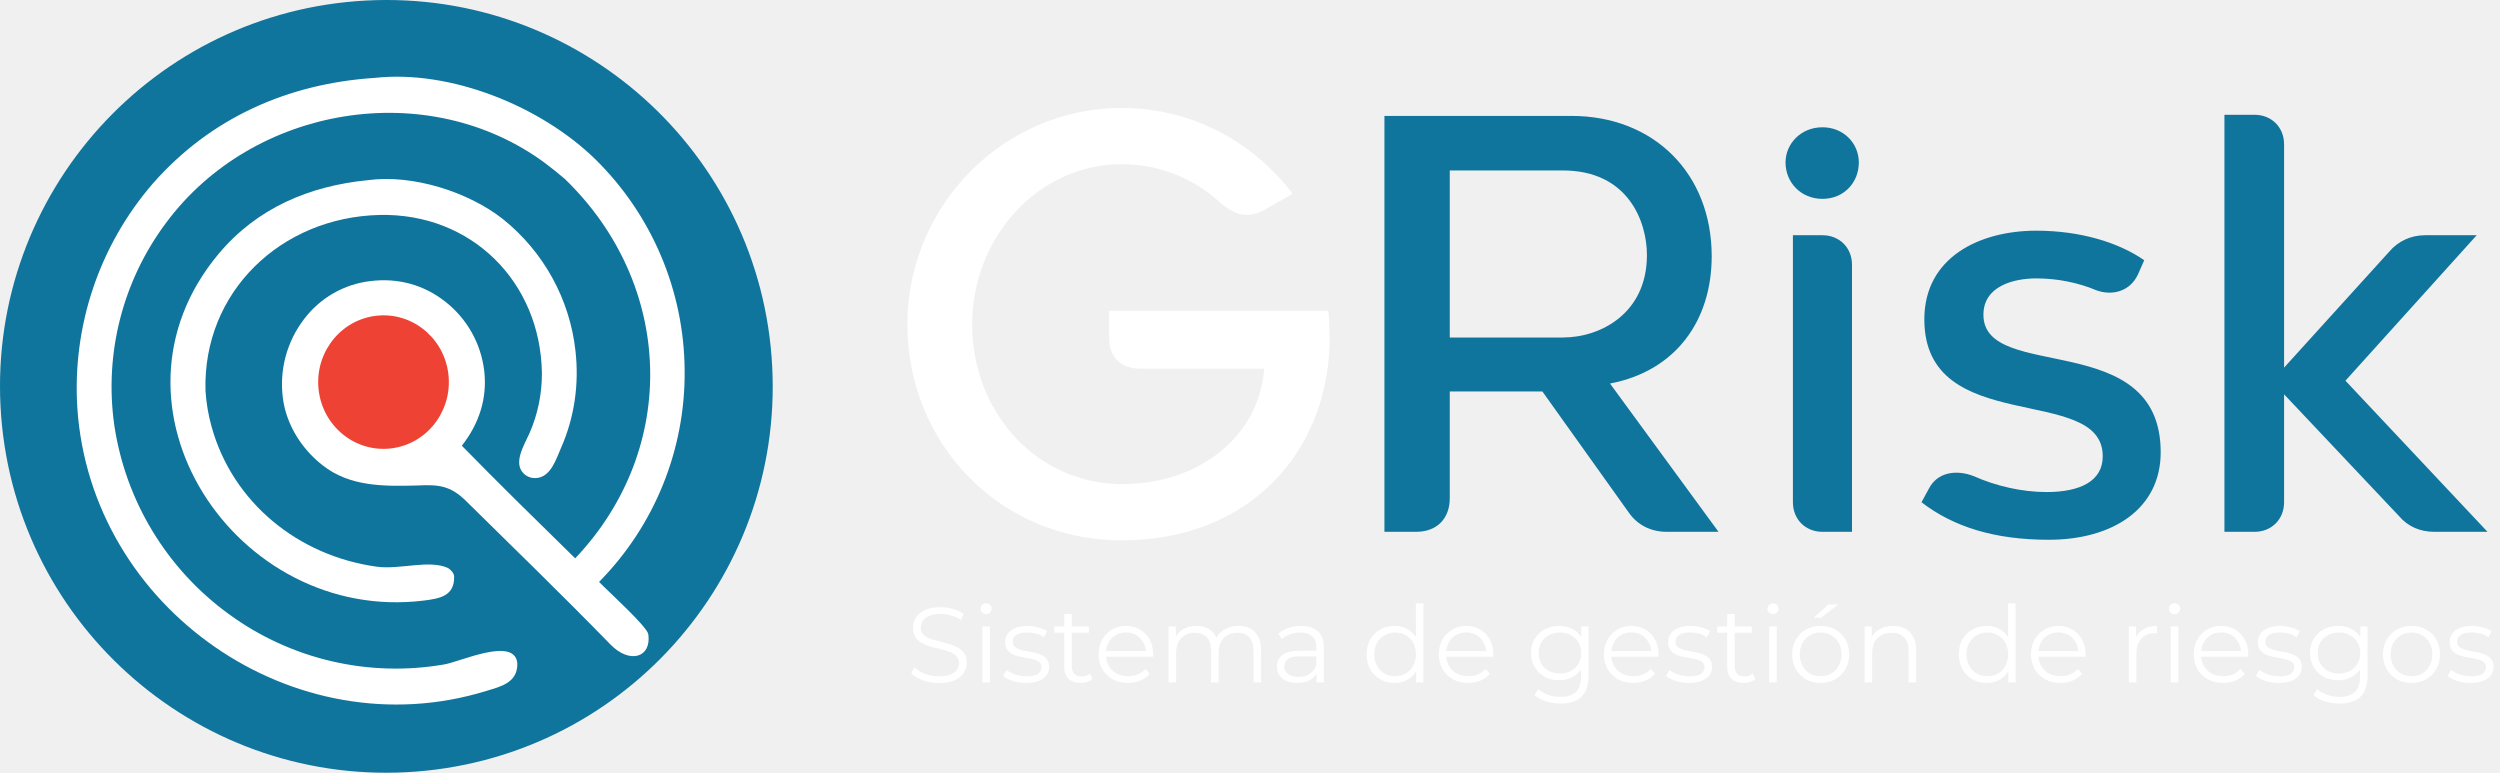
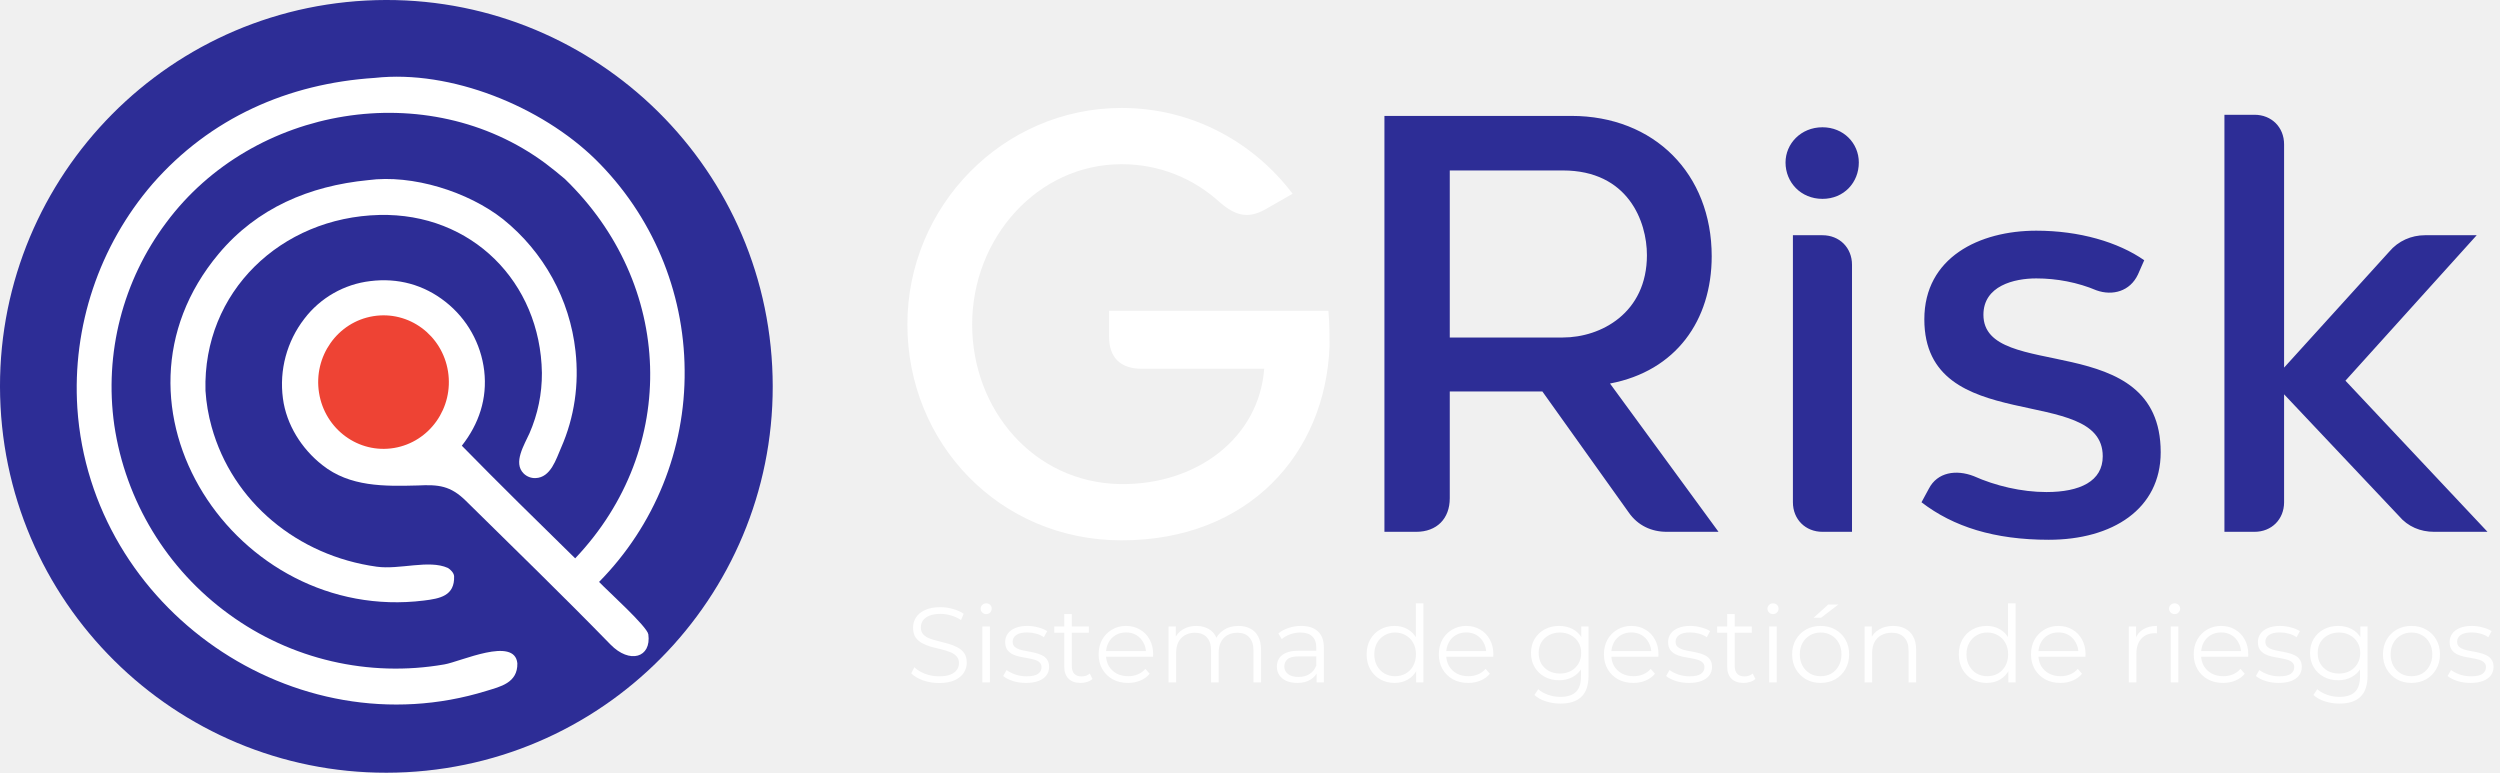
<svg xmlns="http://www.w3.org/2000/svg" width="880" height="272" viewBox="0 0 880 272" fill="none">
-   <path d="M128.902 0.189C203.92 -3.732 267.909 53.913 271.813 128.931C275.718 203.95 218.059 267.926 143.039 271.814C68.042 275.702 4.09 218.065 0.187 143.069C-3.716 68.073 53.907 4.108 128.902 0.189Z" fill="#10759D" />
+   <path d="M128.902 0.189C203.92 -3.732 267.909 53.913 271.813 128.931C275.718 203.95 218.059 267.926 143.039 271.814C68.042 275.702 4.09 218.065 0.187 143.069C-3.716 68.073 53.907 4.108 128.902 0.189Z" fill="#2D2D96" />
  <path d="M131.898 27.419C158.718 24.463 190.587 37.48 209.63 56.132C229.5 75.707 240.782 102.379 240.994 130.279C241.291 158.157 230.446 184.999 210.868 204.837C214.029 208.13 227.837 220.559 228.213 223.288C229.34 231.477 221.671 233.83 214.876 226.855C198.059 209.594 181.136 193.198 164.02 176.32C158.562 170.938 154.385 170.527 147.046 170.885C135.337 171.196 123.149 171.416 113.466 163.708C106.202 158.016 100.799 149.513 99.586 140.23C98.258 130.262 100.97 120.175 107.116 112.218C112.747 104.817 121.143 100.025 130.376 98.942C140.033 97.744 149.156 100.195 156.819 106.245C164.401 112.201 169.302 120.931 170.443 130.509C171.584 140.301 168.588 149.236 162.565 156.892C175.487 170.099 189.263 183.604 202.465 196.539C239.34 157.669 237.129 99.927 198.761 62.93C196.557 61.104 194.291 59.203 191.992 57.499C150.555 26.805 89.077 37.193 58.506 78.37C43.218 98.764 36.643 124.394 40.226 149.635C44.189 176.361 58.75 200.362 80.618 216.215C102.442 232.135 129.791 238.508 156.399 233.874C162.113 232.911 181.172 223.954 182.109 233.484C182.259 240.429 176.046 241.706 171.203 243.203C103.739 264.056 31.974 214.367 27.226 143.649C25.383 114.91 34.871 86.592 53.655 64.77C74.001 41.506 101.37 29.4 131.898 27.419Z" fill="white" />
  <path d="M131.376 111.297C143.898 109.255 155.674 117.955 157.701 130.743C159.728 143.532 151.241 155.584 138.729 157.685C126.176 159.794 114.333 151.087 112.299 138.256C110.265 125.425 118.813 113.345 131.376 111.297Z" fill="#EE4334" />
  <path d="M129.528 63.414C145.192 61.302 164.789 67.476 177.066 77.147C191.41 88.675 200.58 105.366 202.574 123.58C203.864 135.241 202.237 146.827 197.515 157.579C195.751 161.598 193.873 168.109 188.513 168.288C186.958 168.348 185.447 167.766 184.34 166.68C180.495 162.906 184.594 156.543 186.382 152.507C189.31 145.802 190.798 138.565 190.75 131.258C190.248 99.271 165.963 74.885 133.526 75.666C98.955 76.498 71.35 102.699 72.33 137.55C72.609 141.844 73.334 146.098 74.491 150.244C81.852 176.749 104.806 195.634 132.616 199.478C140.665 200.59 150.995 196.921 157.624 199.905C158.599 200.466 159.77 201.672 159.845 202.819C160.088 209.782 154.811 210.697 149.231 211.391C83.028 219.612 32.114 142.854 77.001 89.302C90.476 73.225 108.895 65.434 129.528 63.414Z" fill="white" />
  <path d="M394.8 38C419.6 38 441.2 50 455 68.2L445.2 73.8C439.4 77 435 76 429.6 71.4C420.2 62.8 408.2 57.8 394.8 57.8C365.2 57.8 342.2 83.8 342.2 114.2C342.2 144.2 363.8 169.8 394.2 170.4C421.4 170.8 443.2 154 445 129.8H401.8C394.6 129.8 390.4 126 390.4 118.6V109.4H467.6C468 113.6 468 118.8 468 121.8C466.6 159.8 439.4 190.2 394.8 190.2C351.8 190.2 319.401 156 319.4 114.2C319.4 72.4 353.2 38 394.8 38Z" fill="white" />
-   <path d="M716.766 81.2C731.965 81.2 745.566 85.2 754.766 91.6L752.565 96.6C749.765 102.6 743.565 104.2 737.965 102.2C731.365 99.4 723.965 98 716.766 98C708.966 98 698.165 100.6 698.165 110.8C698.165 134.8 760.565 115.2 760.565 159.2C760.565 179.2 743.565 190 721.165 190C701.965 190 687.565 185.4 676.365 176.8L678.965 172C681.965 166.2 688.566 165.2 694.766 167.6C702.366 171 711.565 173.2 720.365 173.2C732.165 173.2 740.165 169.4 740.165 160.6C740.164 134.8 677.366 154.2 677.365 112.4C677.365 90.6 696.766 81.2 716.766 81.2ZM553.118 40.8C582.318 40.8 602.519 61.2 602.519 90.2C602.518 112.8 589.918 130.6 566.719 135L604.918 187.2H586.719C581.319 187.2 576.518 185 573.318 180.4L542.918 137.8H510.318V175.4C510.318 182.6 505.718 187.2 498.519 187.2H487.318V40.8H553.118ZM641.506 82.8C647.506 82.8 651.906 87.2 651.906 93.2V187.2H641.506C635.506 187.2 631.105 182.8 631.105 176.8V82.8H641.506ZM793.598 40.4C799.598 40.4 803.998 44.8 803.998 50.8V129.4L840.998 88.6C844.198 84.8 848.798 82.8 853.598 82.8H871.798L825.598 134L875.598 187.2H856.798C851.998 187.2 847.598 185.4 844.398 181.6L803.998 138.8V176.8C803.998 182.8 799.598 187.2 793.598 187.2H782.998V40.4H793.598ZM510.318 118.8H550.118C563.518 118.8 579.719 110.2 579.719 89.8C579.719 78 573.118 60 550.118 60H510.318V118.8ZM641.506 44.8C648.906 44.8 654.306 50.4 654.306 57.2C654.306 64.2 649.106 70 641.506 70C633.906 70 628.506 64.2 628.506 57.2C628.506 50.6 633.906 44.8 641.506 44.8Z" fill="#10759D" />
+   <path d="M716.766 81.2C731.965 81.2 745.566 85.2 754.766 91.6L752.565 96.6C749.765 102.6 743.565 104.2 737.965 102.2C731.365 99.4 723.965 98 716.766 98C708.966 98 698.165 100.6 698.165 110.8C698.165 134.8 760.565 115.2 760.565 159.2C760.565 179.2 743.565 190 721.165 190C701.965 190 687.565 185.4 676.365 176.8L678.965 172C681.965 166.2 688.566 165.2 694.766 167.6C702.366 171 711.565 173.2 720.365 173.2C732.165 173.2 740.165 169.4 740.165 160.6C740.164 134.8 677.366 154.2 677.365 112.4C677.365 90.6 696.766 81.2 716.766 81.2ZM553.118 40.8C582.318 40.8 602.519 61.2 602.519 90.2C602.518 112.8 589.918 130.6 566.719 135L604.918 187.2H586.719C581.319 187.2 576.518 185 573.318 180.4L542.918 137.8H510.318V175.4C510.318 182.6 505.718 187.2 498.519 187.2H487.318V40.8H553.118ZM641.506 82.8C647.506 82.8 651.906 87.2 651.906 93.2V187.2H641.506C635.506 187.2 631.105 182.8 631.105 176.8V82.8H641.506ZM793.598 40.4C799.598 40.4 803.998 44.8 803.998 50.8V129.4L840.998 88.6C844.198 84.8 848.798 82.8 853.598 82.8H871.798L825.598 134L875.598 187.2H856.798C851.998 187.2 847.598 185.4 844.398 181.6L803.998 138.8V176.8C803.998 182.8 799.598 187.2 793.598 187.2H782.998V40.4H793.598ZM510.318 118.8H550.118C563.518 118.8 579.719 110.2 579.719 89.8C579.719 78 573.118 60 550.118 60H510.318V118.8ZM641.506 44.8C648.906 44.8 654.306 50.4 654.306 57.2C654.306 64.2 649.106 70 641.506 70C633.906 70 628.506 64.2 628.506 57.2C628.506 50.6 633.906 44.8 641.506 44.8Z" fill="#2D2D96" />
  <path d="M330.513 240.425C328.563 240.425 326.688 240.113 324.888 239.488C323.113 238.838 321.738 238.013 320.763 237.013L321.85 234.875C322.775 235.775 324.013 236.538 325.563 237.163C327.138 237.763 328.788 238.063 330.513 238.063C332.163 238.063 333.5 237.863 334.525 237.463C335.575 237.038 336.338 236.475 336.813 235.775C337.313 235.075 337.563 234.3 337.563 233.45C337.563 232.425 337.263 231.6 336.663 230.975C336.088 230.35 335.325 229.863 334.375 229.513C333.425 229.138 332.375 228.813 331.225 228.538C330.075 228.263 328.925 227.975 327.775 227.675C326.625 227.35 325.563 226.925 324.588 226.4C323.638 225.875 322.863 225.188 322.263 224.338C321.688 223.463 321.4 222.325 321.4 220.925C321.4 219.625 321.738 218.438 322.413 217.363C323.113 216.263 324.175 215.388 325.6 214.738C327.025 214.063 328.85 213.725 331.075 213.725C332.55 213.725 334.013 213.938 335.463 214.363C336.913 214.763 338.163 215.325 339.213 216.05L338.275 218.263C337.15 217.513 335.95 216.963 334.675 216.613C333.425 216.263 332.213 216.088 331.038 216.088C329.463 216.088 328.163 216.3 327.138 216.725C326.113 217.15 325.35 217.725 324.85 218.45C324.375 219.15 324.138 219.95 324.138 220.85C324.138 221.875 324.425 222.7 325 223.325C325.6 223.95 326.375 224.438 327.325 224.788C328.3 225.138 329.363 225.45 330.513 225.725C331.663 226 332.8 226.3 333.925 226.625C335.075 226.95 336.125 227.375 337.075 227.9C338.05 228.4 338.825 229.075 339.4 229.925C340 230.775 340.3 231.888 340.3 233.263C340.3 234.538 339.95 235.725 339.25 236.825C338.55 237.9 337.475 238.775 336.025 239.45C334.6 240.1 332.763 240.425 330.513 240.425ZM345.784 240.2V220.513H348.446V240.2H345.784ZM347.134 216.163C346.584 216.163 346.121 215.975 345.746 215.6C345.371 215.225 345.184 214.775 345.184 214.25C345.184 213.725 345.371 213.288 345.746 212.938C346.121 212.563 346.584 212.375 347.134 212.375C347.684 212.375 348.146 212.55 348.521 212.9C348.896 213.25 349.084 213.688 349.084 214.213C349.084 214.763 348.896 215.225 348.521 215.6C348.171 215.975 347.709 216.163 347.134 216.163ZM361.142 240.388C359.517 240.388 357.98 240.163 356.53 239.713C355.08 239.238 353.942 238.65 353.117 237.95L354.317 235.85C355.117 236.45 356.142 236.975 357.392 237.425C358.642 237.85 359.955 238.063 361.33 238.063C363.205 238.063 364.555 237.775 365.38 237.2C366.205 236.6 366.617 235.813 366.617 234.838C366.617 234.113 366.38 233.55 365.905 233.15C365.455 232.725 364.855 232.413 364.105 232.213C363.355 231.988 362.517 231.8 361.592 231.65C360.667 231.5 359.742 231.325 358.817 231.125C357.917 230.925 357.092 230.638 356.342 230.263C355.592 229.863 354.98 229.325 354.505 228.65C354.055 227.975 353.83 227.075 353.83 225.95C353.83 224.875 354.13 223.913 354.73 223.063C355.33 222.213 356.205 221.55 357.355 221.075C358.53 220.575 359.955 220.325 361.63 220.325C362.905 220.325 364.18 220.5 365.455 220.85C366.73 221.175 367.78 221.613 368.605 222.163L367.442 224.3C366.567 223.7 365.63 223.275 364.63 223.025C363.63 222.75 362.63 222.613 361.63 222.613C359.855 222.613 358.542 222.925 357.692 223.55C356.867 224.15 356.455 224.925 356.455 225.875C356.455 226.625 356.68 227.213 357.13 227.638C357.605 228.063 358.217 228.4 358.967 228.65C359.742 228.875 360.58 229.063 361.48 229.213C362.405 229.363 363.317 229.55 364.217 229.775C365.142 229.975 365.98 230.263 366.73 230.638C367.505 230.988 368.117 231.5 368.567 232.175C369.042 232.825 369.28 233.688 369.28 234.763C369.28 235.913 368.955 236.913 368.305 237.763C367.68 238.588 366.755 239.238 365.53 239.713C364.33 240.163 362.867 240.388 361.142 240.388ZM380.39 240.388C378.54 240.388 377.115 239.888 376.115 238.888C375.115 237.888 374.615 236.475 374.615 234.65V216.163H377.278V234.5C377.278 235.65 377.565 236.538 378.14 237.163C378.74 237.788 379.59 238.1 380.69 238.1C381.865 238.1 382.84 237.763 383.615 237.088L384.553 239C384.028 239.475 383.39 239.825 382.64 240.05C381.915 240.275 381.165 240.388 380.39 240.388ZM371.09 222.725V220.513H383.278V222.725H371.09ZM397.066 240.388C395.016 240.388 393.216 239.963 391.666 239.113C390.116 238.238 388.904 237.05 388.029 235.55C387.154 234.025 386.716 232.288 386.716 230.338C386.716 228.388 387.129 226.663 387.954 225.163C388.804 223.663 389.954 222.488 391.404 221.638C392.879 220.763 394.529 220.325 396.354 220.325C398.204 220.325 399.841 220.75 401.266 221.6C402.716 222.425 403.854 223.6 404.679 225.125C405.504 226.625 405.916 228.363 405.916 230.338C405.916 230.463 405.904 230.6 405.879 230.75C405.879 230.875 405.879 231.013 405.879 231.163H388.741V229.175H404.454L403.404 229.963C403.404 228.538 403.091 227.275 402.466 226.175C401.866 225.05 401.041 224.175 399.991 223.55C398.941 222.925 397.729 222.613 396.354 222.613C395.004 222.613 393.791 222.925 392.716 223.55C391.641 224.175 390.804 225.05 390.204 226.175C389.604 227.3 389.304 228.588 389.304 230.038V230.45C389.304 231.95 389.629 233.275 390.279 234.425C390.954 235.55 391.879 236.438 393.054 237.088C394.254 237.713 395.616 238.025 397.141 238.025C398.341 238.025 399.454 237.813 400.479 237.388C401.529 236.963 402.429 236.313 403.179 235.438L404.679 237.163C403.804 238.213 402.704 239.013 401.379 239.563C400.079 240.113 398.641 240.388 397.066 240.388ZM411.336 240.2V220.513H413.886V225.838L413.473 224.9C414.073 223.475 415.036 222.363 416.361 221.563C417.711 220.738 419.298 220.325 421.123 220.325C423.048 220.325 424.686 220.813 426.036 221.788C427.386 222.738 428.261 224.175 428.661 226.1L427.611 225.688C428.186 224.088 429.198 222.8 430.648 221.825C432.123 220.825 433.886 220.325 435.936 220.325C437.536 220.325 438.923 220.638 440.098 221.263C441.298 221.863 442.223 222.788 442.873 224.038C443.548 225.288 443.886 226.863 443.886 228.763V240.2H441.223V229.025C441.223 226.95 440.723 225.388 439.723 224.338C438.748 223.263 437.361 222.725 435.561 222.725C434.211 222.725 433.036 223.013 432.036 223.588C431.061 224.138 430.298 224.95 429.748 226.025C429.223 227.075 428.961 228.35 428.961 229.85V240.2H426.298V229.025C426.298 226.95 425.798 225.388 424.798 224.338C423.798 223.263 422.398 222.725 420.598 222.725C419.273 222.725 418.111 223.013 417.111 223.588C416.111 224.138 415.336 224.95 414.786 226.025C414.261 227.075 413.998 228.35 413.998 229.85V240.2H411.336ZM463.444 240.2V235.85L463.331 235.138V227.863C463.331 226.188 462.856 224.9 461.906 224C460.981 223.1 459.594 222.65 457.744 222.65C456.469 222.65 455.256 222.863 454.106 223.288C452.956 223.713 451.981 224.275 451.181 224.975L449.981 222.988C450.981 222.138 452.181 221.488 453.581 221.038C454.981 220.563 456.456 220.325 458.006 220.325C460.556 220.325 462.519 220.963 463.894 222.238C465.294 223.488 465.994 225.4 465.994 227.975V240.2H463.444ZM456.656 240.388C455.181 240.388 453.894 240.15 452.794 239.675C451.719 239.175 450.894 238.5 450.319 237.65C449.744 236.775 449.456 235.775 449.456 234.65C449.456 233.625 449.694 232.7 450.169 231.875C450.669 231.025 451.469 230.35 452.569 229.85C453.694 229.325 455.194 229.063 457.069 229.063H463.856V231.05H457.144C455.244 231.05 453.919 231.388 453.169 232.063C452.444 232.738 452.081 233.575 452.081 234.575C452.081 235.7 452.519 236.6 453.394 237.275C454.269 237.95 455.494 238.288 457.069 238.288C458.569 238.288 459.856 237.95 460.931 237.275C462.031 236.575 462.831 235.575 463.331 234.275L463.931 236.113C463.431 237.413 462.556 238.45 461.306 239.225C460.081 240 458.531 240.388 456.656 240.388ZM490.877 240.388C489.002 240.388 487.315 239.963 485.815 239.113C484.34 238.263 483.177 237.088 482.327 235.588C481.477 234.063 481.052 232.313 481.052 230.338C481.052 228.338 481.477 226.588 482.327 225.088C483.177 223.588 484.34 222.425 485.815 221.6C487.315 220.75 489.002 220.325 490.877 220.325C492.602 220.325 494.14 220.713 495.49 221.488C496.865 222.263 497.952 223.4 498.752 224.9C499.577 226.375 499.99 228.188 499.99 230.338C499.99 232.463 499.59 234.275 498.79 235.775C497.99 237.275 496.902 238.425 495.527 239.225C494.177 240 492.627 240.388 490.877 240.388ZM491.065 238.025C492.465 238.025 493.715 237.713 494.815 237.088C495.94 236.438 496.815 235.538 497.44 234.388C498.09 233.213 498.415 231.863 498.415 230.338C498.415 228.788 498.09 227.438 497.44 226.288C496.815 225.138 495.94 224.25 494.815 223.625C493.715 222.975 492.465 222.65 491.065 222.65C489.69 222.65 488.452 222.975 487.352 223.625C486.252 224.25 485.377 225.138 484.727 226.288C484.077 227.438 483.752 228.788 483.752 230.338C483.752 231.863 484.077 233.213 484.727 234.388C485.377 235.538 486.252 236.438 487.352 237.088C488.452 237.713 489.69 238.025 491.065 238.025ZM498.49 240.2V234.275L498.752 230.3L498.377 226.325V212.375H501.04V240.2H498.49ZM516.817 240.388C514.767 240.388 512.967 239.963 511.417 239.113C509.867 238.238 508.655 237.05 507.78 235.55C506.905 234.025 506.467 232.288 506.467 230.338C506.467 228.388 506.88 226.663 507.705 225.163C508.555 223.663 509.705 222.488 511.155 221.638C512.63 220.763 514.28 220.325 516.105 220.325C517.955 220.325 519.592 220.75 521.017 221.6C522.467 222.425 523.605 223.6 524.43 225.125C525.255 226.625 525.667 228.363 525.667 230.338C525.667 230.463 525.655 230.6 525.63 230.75C525.63 230.875 525.63 231.013 525.63 231.163H508.492V229.175H524.205L523.155 229.963C523.155 228.538 522.842 227.275 522.217 226.175C521.617 225.05 520.792 224.175 519.742 223.55C518.692 222.925 517.48 222.613 516.105 222.613C514.755 222.613 513.542 222.925 512.467 223.55C511.392 224.175 510.555 225.05 509.955 226.175C509.355 227.3 509.055 228.588 509.055 230.038V230.45C509.055 231.95 509.38 233.275 510.03 234.425C510.705 235.55 511.63 236.438 512.805 237.088C514.005 237.713 515.367 238.025 516.892 238.025C518.092 238.025 519.205 237.813 520.23 237.388C521.28 236.963 522.18 236.313 522.93 235.438L524.43 237.163C523.555 238.213 522.455 239.013 521.13 239.563C519.83 240.113 518.392 240.388 516.817 240.388ZM549.301 247.663C547.501 247.663 545.776 247.4 544.126 246.875C542.476 246.35 541.138 245.6 540.113 244.625L541.463 242.6C542.388 243.425 543.526 244.075 544.876 244.55C546.251 245.05 547.701 245.3 549.226 245.3C551.726 245.3 553.563 244.713 554.738 243.538C555.913 242.388 556.501 240.588 556.501 238.138V233.225L556.876 229.85L556.613 226.475V220.513H559.163V237.8C559.163 241.2 558.326 243.688 556.651 245.263C555.001 246.863 552.551 247.663 549.301 247.663ZM548.813 239.45C546.938 239.45 545.251 239.05 543.751 238.25C542.251 237.425 541.063 236.288 540.188 234.838C539.338 233.388 538.913 231.725 538.913 229.85C538.913 227.975 539.338 226.325 540.188 224.9C541.063 223.45 542.251 222.325 543.751 221.525C545.251 220.725 546.938 220.325 548.813 220.325C550.563 220.325 552.138 220.688 553.538 221.413C554.938 222.138 556.051 223.213 556.876 224.638C557.701 226.063 558.113 227.8 558.113 229.85C558.113 231.9 557.701 233.638 556.876 235.063C556.051 236.488 554.938 237.575 553.538 238.325C552.138 239.075 550.563 239.45 548.813 239.45ZM549.076 237.088C550.526 237.088 551.813 236.788 552.938 236.188C554.063 235.563 554.951 234.713 555.601 233.638C556.251 232.538 556.576 231.275 556.576 229.85C556.576 228.425 556.251 227.175 555.601 226.1C554.951 225.025 554.063 224.188 552.938 223.588C551.813 222.963 550.526 222.65 549.076 222.65C547.651 222.65 546.363 222.963 545.213 223.588C544.088 224.188 543.201 225.025 542.551 226.1C541.926 227.175 541.613 228.425 541.613 229.85C541.613 231.275 541.926 232.538 542.551 233.638C543.201 234.713 544.088 235.563 545.213 236.188C546.363 236.788 547.651 237.088 549.076 237.088ZM574.935 240.388C572.885 240.388 571.085 239.963 569.535 239.113C567.985 238.238 566.772 237.05 565.897 235.55C565.022 234.025 564.585 232.288 564.585 230.338C564.585 228.388 564.997 226.663 565.822 225.163C566.672 223.663 567.822 222.488 569.272 221.638C570.747 220.763 572.397 220.325 574.222 220.325C576.072 220.325 577.71 220.75 579.135 221.6C580.585 222.425 581.722 223.6 582.547 225.125C583.372 226.625 583.785 228.363 583.785 230.338C583.785 230.463 583.772 230.6 583.747 230.75C583.747 230.875 583.747 231.013 583.747 231.163H566.61V229.175H582.322L581.272 229.963C581.272 228.538 580.96 227.275 580.335 226.175C579.735 225.05 578.91 224.175 577.86 223.55C576.81 222.925 575.597 222.613 574.222 222.613C572.872 222.613 571.66 222.925 570.585 223.55C569.51 224.175 568.672 225.05 568.072 226.175C567.472 227.3 567.172 228.588 567.172 230.038V230.45C567.172 231.95 567.497 233.275 568.147 234.425C568.822 235.55 569.747 236.438 570.922 237.088C572.122 237.713 573.485 238.025 575.01 238.025C576.21 238.025 577.322 237.813 578.347 237.388C579.397 236.963 580.297 236.313 581.047 235.438L582.547 237.163C581.672 238.213 580.572 239.013 579.247 239.563C577.947 240.113 576.51 240.388 574.935 240.388ZM594.492 240.388C592.867 240.388 591.329 240.163 589.879 239.713C588.429 239.238 587.292 238.65 586.467 237.95L587.667 235.85C588.467 236.45 589.492 236.975 590.742 237.425C591.992 237.85 593.304 238.063 594.679 238.063C596.554 238.063 597.904 237.775 598.729 237.2C599.554 236.6 599.967 235.813 599.967 234.838C599.967 234.113 599.729 233.55 599.254 233.15C598.804 232.725 598.204 232.413 597.454 232.213C596.704 231.988 595.867 231.8 594.942 231.65C594.017 231.5 593.092 231.325 592.167 231.125C591.267 230.925 590.442 230.638 589.692 230.263C588.942 229.863 588.329 229.325 587.854 228.65C587.404 227.975 587.179 227.075 587.179 225.95C587.179 224.875 587.479 223.913 588.079 223.063C588.679 222.213 589.554 221.55 590.704 221.075C591.879 220.575 593.304 220.325 594.979 220.325C596.254 220.325 597.529 220.5 598.804 220.85C600.079 221.175 601.129 221.613 601.954 222.163L600.792 224.3C599.917 223.7 598.979 223.275 597.979 223.025C596.979 222.75 595.979 222.613 594.979 222.613C593.204 222.613 591.892 222.925 591.042 223.55C590.217 224.15 589.804 224.925 589.804 225.875C589.804 226.625 590.029 227.213 590.479 227.638C590.954 228.063 591.567 228.4 592.317 228.65C593.092 228.875 593.929 229.063 594.829 229.213C595.754 229.363 596.667 229.55 597.567 229.775C598.492 229.975 599.329 230.263 600.079 230.638C600.854 230.988 601.467 231.5 601.917 232.175C602.392 232.825 602.629 233.688 602.629 234.763C602.629 235.913 602.304 236.913 601.654 237.763C601.029 238.588 600.104 239.238 598.879 239.713C597.679 240.163 596.217 240.388 594.492 240.388ZM613.74 240.388C611.89 240.388 610.465 239.888 609.465 238.888C608.465 237.888 607.965 236.475 607.965 234.65V216.163H610.627V234.5C610.627 235.65 610.915 236.538 611.49 237.163C612.09 237.788 612.94 238.1 614.04 238.1C615.215 238.1 616.19 237.763 616.965 237.088L617.902 239C617.377 239.475 616.74 239.825 615.99 240.05C615.265 240.275 614.515 240.388 613.74 240.388ZM604.44 222.725V220.513H616.627V222.725H604.44ZM622.749 240.2V220.513H625.412V240.2H622.749ZM624.099 216.163C623.549 216.163 623.087 215.975 622.712 215.6C622.337 215.225 622.149 214.775 622.149 214.25C622.149 213.725 622.337 213.288 622.712 212.938C623.087 212.563 623.549 212.375 624.099 212.375C624.649 212.375 625.112 212.55 625.487 212.9C625.862 213.25 626.049 213.688 626.049 214.213C626.049 214.763 625.862 215.225 625.487 215.6C625.137 215.975 624.674 216.163 624.099 216.163ZM640.845 240.388C638.945 240.388 637.232 239.963 635.707 239.113C634.207 238.238 633.02 237.05 632.145 235.55C631.27 234.025 630.832 232.288 630.832 230.338C630.832 228.363 631.27 226.625 632.145 225.125C633.02 223.625 634.207 222.45 635.707 221.6C637.207 220.75 638.92 220.325 640.845 220.325C642.795 220.325 644.52 220.75 646.02 221.6C647.545 222.45 648.732 223.625 649.582 225.125C650.457 226.625 650.895 228.363 650.895 230.338C650.895 232.288 650.457 234.025 649.582 235.55C648.732 237.05 647.545 238.238 646.02 239.113C644.495 239.963 642.77 240.388 640.845 240.388ZM640.845 238.025C642.27 238.025 643.532 237.713 644.632 237.088C645.732 236.438 646.595 235.538 647.22 234.388C647.87 233.213 648.195 231.863 648.195 230.338C648.195 228.788 647.87 227.438 647.22 226.288C646.595 225.138 645.732 224.25 644.632 223.625C643.532 222.975 642.282 222.65 640.882 222.65C639.482 222.65 638.232 222.975 637.132 223.625C636.032 224.25 635.157 225.138 634.507 226.288C633.857 227.438 633.532 228.788 633.532 230.338C633.532 231.863 633.857 233.213 634.507 234.388C635.157 235.538 636.032 236.438 637.132 237.088C638.232 237.713 639.47 238.025 640.845 238.025ZM638.407 217.438L643.545 212.788H647.107L641.032 217.438H638.407ZM656.331 240.2V220.513H658.881V225.913L658.468 224.9C659.093 223.475 660.093 222.363 661.468 221.563C662.843 220.738 664.481 220.325 666.381 220.325C667.981 220.325 669.381 220.638 670.581 221.263C671.806 221.863 672.756 222.788 673.431 224.038C674.131 225.288 674.481 226.863 674.481 228.763V240.2H671.818V229.025C671.818 226.95 671.293 225.388 670.243 224.338C669.218 223.263 667.768 222.725 665.893 222.725C664.493 222.725 663.268 223.013 662.218 223.588C661.193 224.138 660.393 224.95 659.818 226.025C659.268 227.075 658.993 228.35 658.993 229.85V240.2H656.331ZM699.324 240.388C697.449 240.388 695.762 239.963 694.262 239.113C692.787 238.263 691.624 237.088 690.774 235.588C689.924 234.063 689.499 232.313 689.499 230.338C689.499 228.338 689.924 226.588 690.774 225.088C691.624 223.588 692.787 222.425 694.262 221.6C695.762 220.75 697.449 220.325 699.324 220.325C701.049 220.325 702.587 220.713 703.937 221.488C705.312 222.263 706.399 223.4 707.199 224.9C708.024 226.375 708.437 228.188 708.437 230.338C708.437 232.463 708.037 234.275 707.237 235.775C706.437 237.275 705.349 238.425 703.974 239.225C702.624 240 701.074 240.388 699.324 240.388ZM699.512 238.025C700.912 238.025 702.162 237.713 703.262 237.088C704.387 236.438 705.262 235.538 705.887 234.388C706.537 233.213 706.862 231.863 706.862 230.338C706.862 228.788 706.537 227.438 705.887 226.288C705.262 225.138 704.387 224.25 703.262 223.625C702.162 222.975 700.912 222.65 699.512 222.65C698.137 222.65 696.899 222.975 695.799 223.625C694.699 224.25 693.824 225.138 693.174 226.288C692.524 227.438 692.199 228.788 692.199 230.338C692.199 231.863 692.524 233.213 693.174 234.388C693.824 235.538 694.699 236.438 695.799 237.088C696.899 237.713 698.137 238.025 699.512 238.025ZM706.937 240.2V234.275L707.199 230.3L706.824 226.325V212.375H709.487V240.2H706.937ZM725.264 240.388C723.214 240.388 721.414 239.963 719.864 239.113C718.314 238.238 717.102 237.05 716.227 235.55C715.352 234.025 714.914 232.288 714.914 230.338C714.914 228.388 715.327 226.663 716.152 225.163C717.002 223.663 718.152 222.488 719.602 221.638C721.077 220.763 722.727 220.325 724.552 220.325C726.402 220.325 728.039 220.75 729.464 221.6C730.914 222.425 732.052 223.6 732.877 225.125C733.702 226.625 734.114 228.363 734.114 230.338C734.114 230.463 734.102 230.6 734.077 230.75C734.077 230.875 734.077 231.013 734.077 231.163H716.939V229.175H732.652L731.602 229.963C731.602 228.538 731.289 227.275 730.664 226.175C730.064 225.05 729.239 224.175 728.189 223.55C727.139 222.925 725.927 222.613 724.552 222.613C723.202 222.613 721.989 222.925 720.914 223.55C719.839 224.175 719.002 225.05 718.402 226.175C717.802 227.3 717.502 228.588 717.502 230.038V230.45C717.502 231.95 717.827 233.275 718.477 234.425C719.152 235.55 720.077 236.438 721.252 237.088C722.452 237.713 723.814 238.025 725.339 238.025C726.539 238.025 727.652 237.813 728.677 237.388C729.727 236.963 730.627 236.313 731.377 235.438L732.877 237.163C732.002 238.213 730.902 239.013 729.577 239.563C728.277 240.113 726.839 240.388 725.264 240.388ZM749.348 240.2V220.513H751.898V225.875L751.636 224.938C752.186 223.438 753.111 222.3 754.411 221.525C755.711 220.725 757.323 220.325 759.248 220.325V222.913C759.148 222.913 759.048 222.913 758.948 222.913C758.848 222.888 758.748 222.875 758.648 222.875C756.573 222.875 754.948 223.513 753.773 224.788C752.598 226.038 752.011 227.825 752.011 230.15V240.2H749.348ZM764.107 240.2V220.513H766.769V240.2H764.107ZM765.457 216.163C764.907 216.163 764.444 215.975 764.069 215.6C763.694 215.225 763.507 214.775 763.507 214.25C763.507 213.725 763.694 213.288 764.069 212.938C764.444 212.563 764.907 212.375 765.457 212.375C766.007 212.375 766.469 212.55 766.844 212.9C767.219 213.25 767.407 213.688 767.407 214.213C767.407 214.763 767.219 215.225 766.844 215.6C766.494 215.975 766.032 216.163 765.457 216.163ZM782.54 240.388C780.49 240.388 778.69 239.963 777.14 239.113C775.59 238.238 774.377 237.05 773.502 235.55C772.627 234.025 772.19 232.288 772.19 230.338C772.19 228.388 772.602 226.663 773.427 225.163C774.277 223.663 775.427 222.488 776.877 221.638C778.352 220.763 780.002 220.325 781.827 220.325C783.677 220.325 785.315 220.75 786.74 221.6C788.19 222.425 789.327 223.6 790.152 225.125C790.977 226.625 791.39 228.363 791.39 230.338C791.39 230.463 791.377 230.6 791.352 230.75C791.352 230.875 791.352 231.013 791.352 231.163H774.215V229.175H789.927L788.877 229.963C788.877 228.538 788.565 227.275 787.94 226.175C787.34 225.05 786.515 224.175 785.465 223.55C784.415 222.925 783.202 222.613 781.827 222.613C780.477 222.613 779.265 222.925 778.19 223.55C777.115 224.175 776.277 225.05 775.677 226.175C775.077 227.3 774.777 228.588 774.777 230.038V230.45C774.777 231.95 775.102 233.275 775.752 234.425C776.427 235.55 777.352 236.438 778.527 237.088C779.727 237.713 781.09 238.025 782.615 238.025C783.815 238.025 784.927 237.813 785.952 237.388C787.002 236.963 787.902 236.313 788.652 235.438L790.152 237.163C789.277 238.213 788.177 239.013 786.852 239.563C785.552 240.113 784.115 240.388 782.54 240.388ZM802.097 240.388C800.472 240.388 798.934 240.163 797.484 239.713C796.034 239.238 794.897 238.65 794.072 237.95L795.272 235.85C796.072 236.45 797.097 236.975 798.347 237.425C799.597 237.85 800.909 238.063 802.284 238.063C804.159 238.063 805.509 237.775 806.334 237.2C807.159 236.6 807.572 235.813 807.572 234.838C807.572 234.113 807.334 233.55 806.859 233.15C806.409 232.725 805.809 232.413 805.059 232.213C804.309 231.988 803.472 231.8 802.547 231.65C801.622 231.5 800.697 231.325 799.772 231.125C798.872 230.925 798.047 230.638 797.297 230.263C796.547 229.863 795.934 229.325 795.459 228.65C795.009 227.975 794.784 227.075 794.784 225.95C794.784 224.875 795.084 223.913 795.684 223.063C796.284 222.213 797.159 221.55 798.309 221.075C799.484 220.575 800.909 220.325 802.584 220.325C803.859 220.325 805.134 220.5 806.409 220.85C807.684 221.175 808.734 221.613 809.559 222.163L808.397 224.3C807.522 223.7 806.584 223.275 805.584 223.025C804.584 222.75 803.584 222.613 802.584 222.613C800.809 222.613 799.497 222.925 798.647 223.55C797.822 224.15 797.409 224.925 797.409 225.875C797.409 226.625 797.634 227.213 798.084 227.638C798.559 228.063 799.172 228.4 799.922 228.65C800.697 228.875 801.534 229.063 802.434 229.213C803.359 229.363 804.272 229.55 805.172 229.775C806.097 229.975 806.934 230.263 807.684 230.638C808.459 230.988 809.072 231.5 809.522 232.175C809.997 232.825 810.234 233.688 810.234 234.763C810.234 235.913 809.909 236.913 809.259 237.763C808.634 238.588 807.709 239.238 806.484 239.713C805.284 240.163 803.822 240.388 802.097 240.388ZM823.52 247.663C821.72 247.663 819.995 247.4 818.345 246.875C816.695 246.35 815.357 245.6 814.332 244.625L815.682 242.6C816.607 243.425 817.745 244.075 819.095 244.55C820.47 245.05 821.92 245.3 823.445 245.3C825.945 245.3 827.782 244.713 828.957 243.538C830.132 242.388 830.72 240.588 830.72 238.138V233.225L831.095 229.85L830.832 226.475V220.513H833.382V237.8C833.382 241.2 832.545 243.688 830.87 245.263C829.22 246.863 826.77 247.663 823.52 247.663ZM823.032 239.45C821.157 239.45 819.47 239.05 817.97 238.25C816.47 237.425 815.282 236.288 814.407 234.838C813.557 233.388 813.132 231.725 813.132 229.85C813.132 227.975 813.557 226.325 814.407 224.9C815.282 223.45 816.47 222.325 817.97 221.525C819.47 220.725 821.157 220.325 823.032 220.325C824.782 220.325 826.357 220.688 827.757 221.413C829.157 222.138 830.27 223.213 831.095 224.638C831.92 226.063 832.332 227.8 832.332 229.85C832.332 231.9 831.92 233.638 831.095 235.063C830.27 236.488 829.157 237.575 827.757 238.325C826.357 239.075 824.782 239.45 823.032 239.45ZM823.295 237.088C824.745 237.088 826.032 236.788 827.157 236.188C828.282 235.563 829.17 234.713 829.82 233.638C830.47 232.538 830.795 231.275 830.795 229.85C830.795 228.425 830.47 227.175 829.82 226.1C829.17 225.025 828.282 224.188 827.157 223.588C826.032 222.963 824.745 222.65 823.295 222.65C821.87 222.65 820.582 222.963 819.432 223.588C818.307 224.188 817.42 225.025 816.77 226.1C816.145 227.175 815.832 228.425 815.832 229.85C815.832 231.275 816.145 232.538 816.77 233.638C817.42 234.713 818.307 235.563 819.432 236.188C820.582 236.788 821.87 237.088 823.295 237.088ZM848.816 240.388C846.916 240.388 845.204 239.963 843.679 239.113C842.179 238.238 840.991 237.05 840.116 235.55C839.241 234.025 838.804 232.288 838.804 230.338C838.804 228.363 839.241 226.625 840.116 225.125C840.991 223.625 842.179 222.45 843.679 221.6C845.179 220.75 846.891 220.325 848.816 220.325C850.766 220.325 852.491 220.75 853.991 221.6C855.516 222.45 856.704 223.625 857.554 225.125C858.429 226.625 858.866 228.363 858.866 230.338C858.866 232.288 858.429 234.025 857.554 235.55C856.704 237.05 855.516 238.238 853.991 239.113C852.466 239.963 850.741 240.388 848.816 240.388ZM848.816 238.025C850.241 238.025 851.504 237.713 852.604 237.088C853.704 236.438 854.566 235.538 855.191 234.388C855.841 233.213 856.166 231.863 856.166 230.338C856.166 228.788 855.841 227.438 855.191 226.288C854.566 225.138 853.704 224.25 852.604 223.625C851.504 222.975 850.254 222.65 848.854 222.65C847.454 222.65 846.204 222.975 845.104 223.625C844.004 224.25 843.129 225.138 842.479 226.288C841.829 227.438 841.504 228.788 841.504 230.338C841.504 231.863 841.829 233.213 842.479 234.388C843.129 235.538 844.004 236.438 845.104 237.088C846.204 237.713 847.441 238.025 848.816 238.025ZM869.589 240.388C867.964 240.388 866.427 240.163 864.977 239.713C863.527 239.238 862.389 238.65 861.564 237.95L862.764 235.85C863.564 236.45 864.589 236.975 865.839 237.425C867.089 237.85 868.402 238.063 869.777 238.063C871.652 238.063 873.002 237.775 873.827 237.2C874.652 236.6 875.064 235.813 875.064 234.838C875.064 234.113 874.827 233.55 874.352 233.15C873.902 232.725 873.302 232.413 872.552 232.213C871.802 231.988 870.964 231.8 870.039 231.65C869.114 231.5 868.189 231.325 867.264 231.125C866.364 230.925 865.539 230.638 864.789 230.263C864.039 229.863 863.427 229.325 862.952 228.65C862.502 227.975 862.277 227.075 862.277 225.95C862.277 224.875 862.577 223.913 863.177 223.063C863.777 222.213 864.652 221.55 865.802 221.075C866.977 220.575 868.402 220.325 870.077 220.325C871.352 220.325 872.627 220.5 873.902 220.85C875.177 221.175 876.227 221.613 877.052 222.163L875.889 224.3C875.014 223.7 874.077 223.275 873.077 223.025C872.077 222.75 871.077 222.613 870.077 222.613C868.302 222.613 866.989 222.925 866.139 223.55C865.314 224.15 864.902 224.925 864.902 225.875C864.902 226.625 865.127 227.213 865.577 227.638C866.052 228.063 866.664 228.4 867.414 228.65C868.189 228.875 869.027 229.063 869.927 229.213C870.852 229.363 871.764 229.55 872.664 229.775C873.589 229.975 874.427 230.263 875.177 230.638C875.952 230.988 876.564 231.5 877.014 232.175C877.489 232.825 877.727 233.688 877.727 234.763C877.727 235.913 877.402 236.913 876.752 237.763C876.127 238.588 875.202 239.238 873.977 239.713C872.777 240.163 871.314 240.388 869.589 240.388Z" fill="white" />
</svg>
